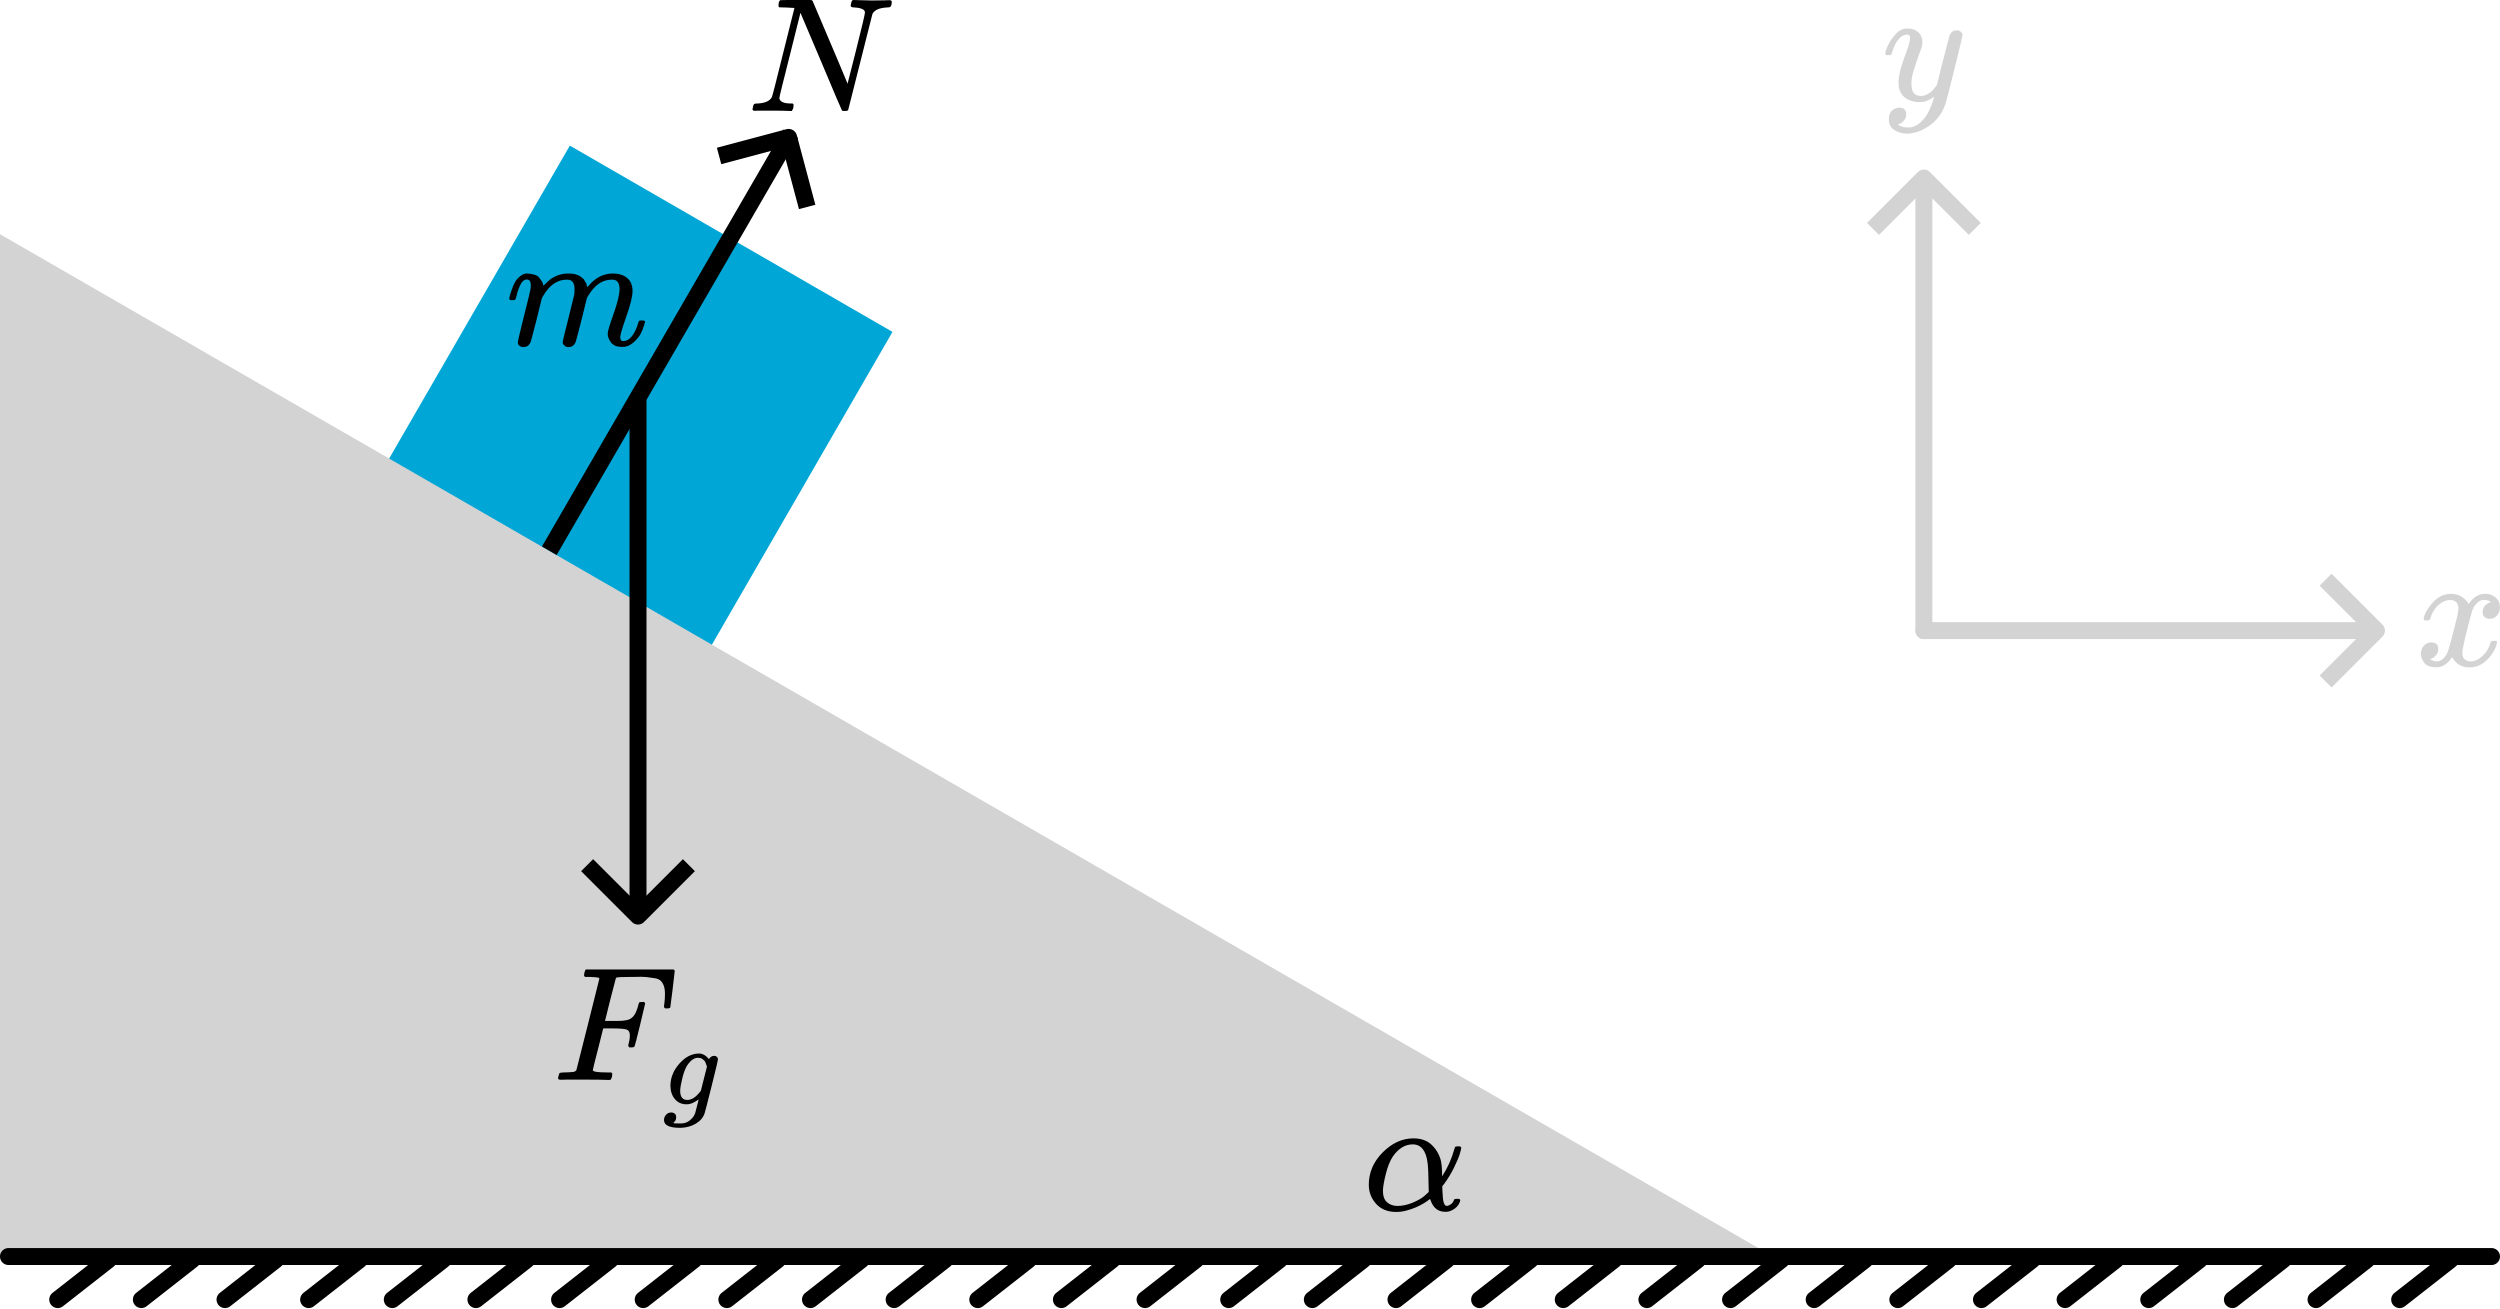
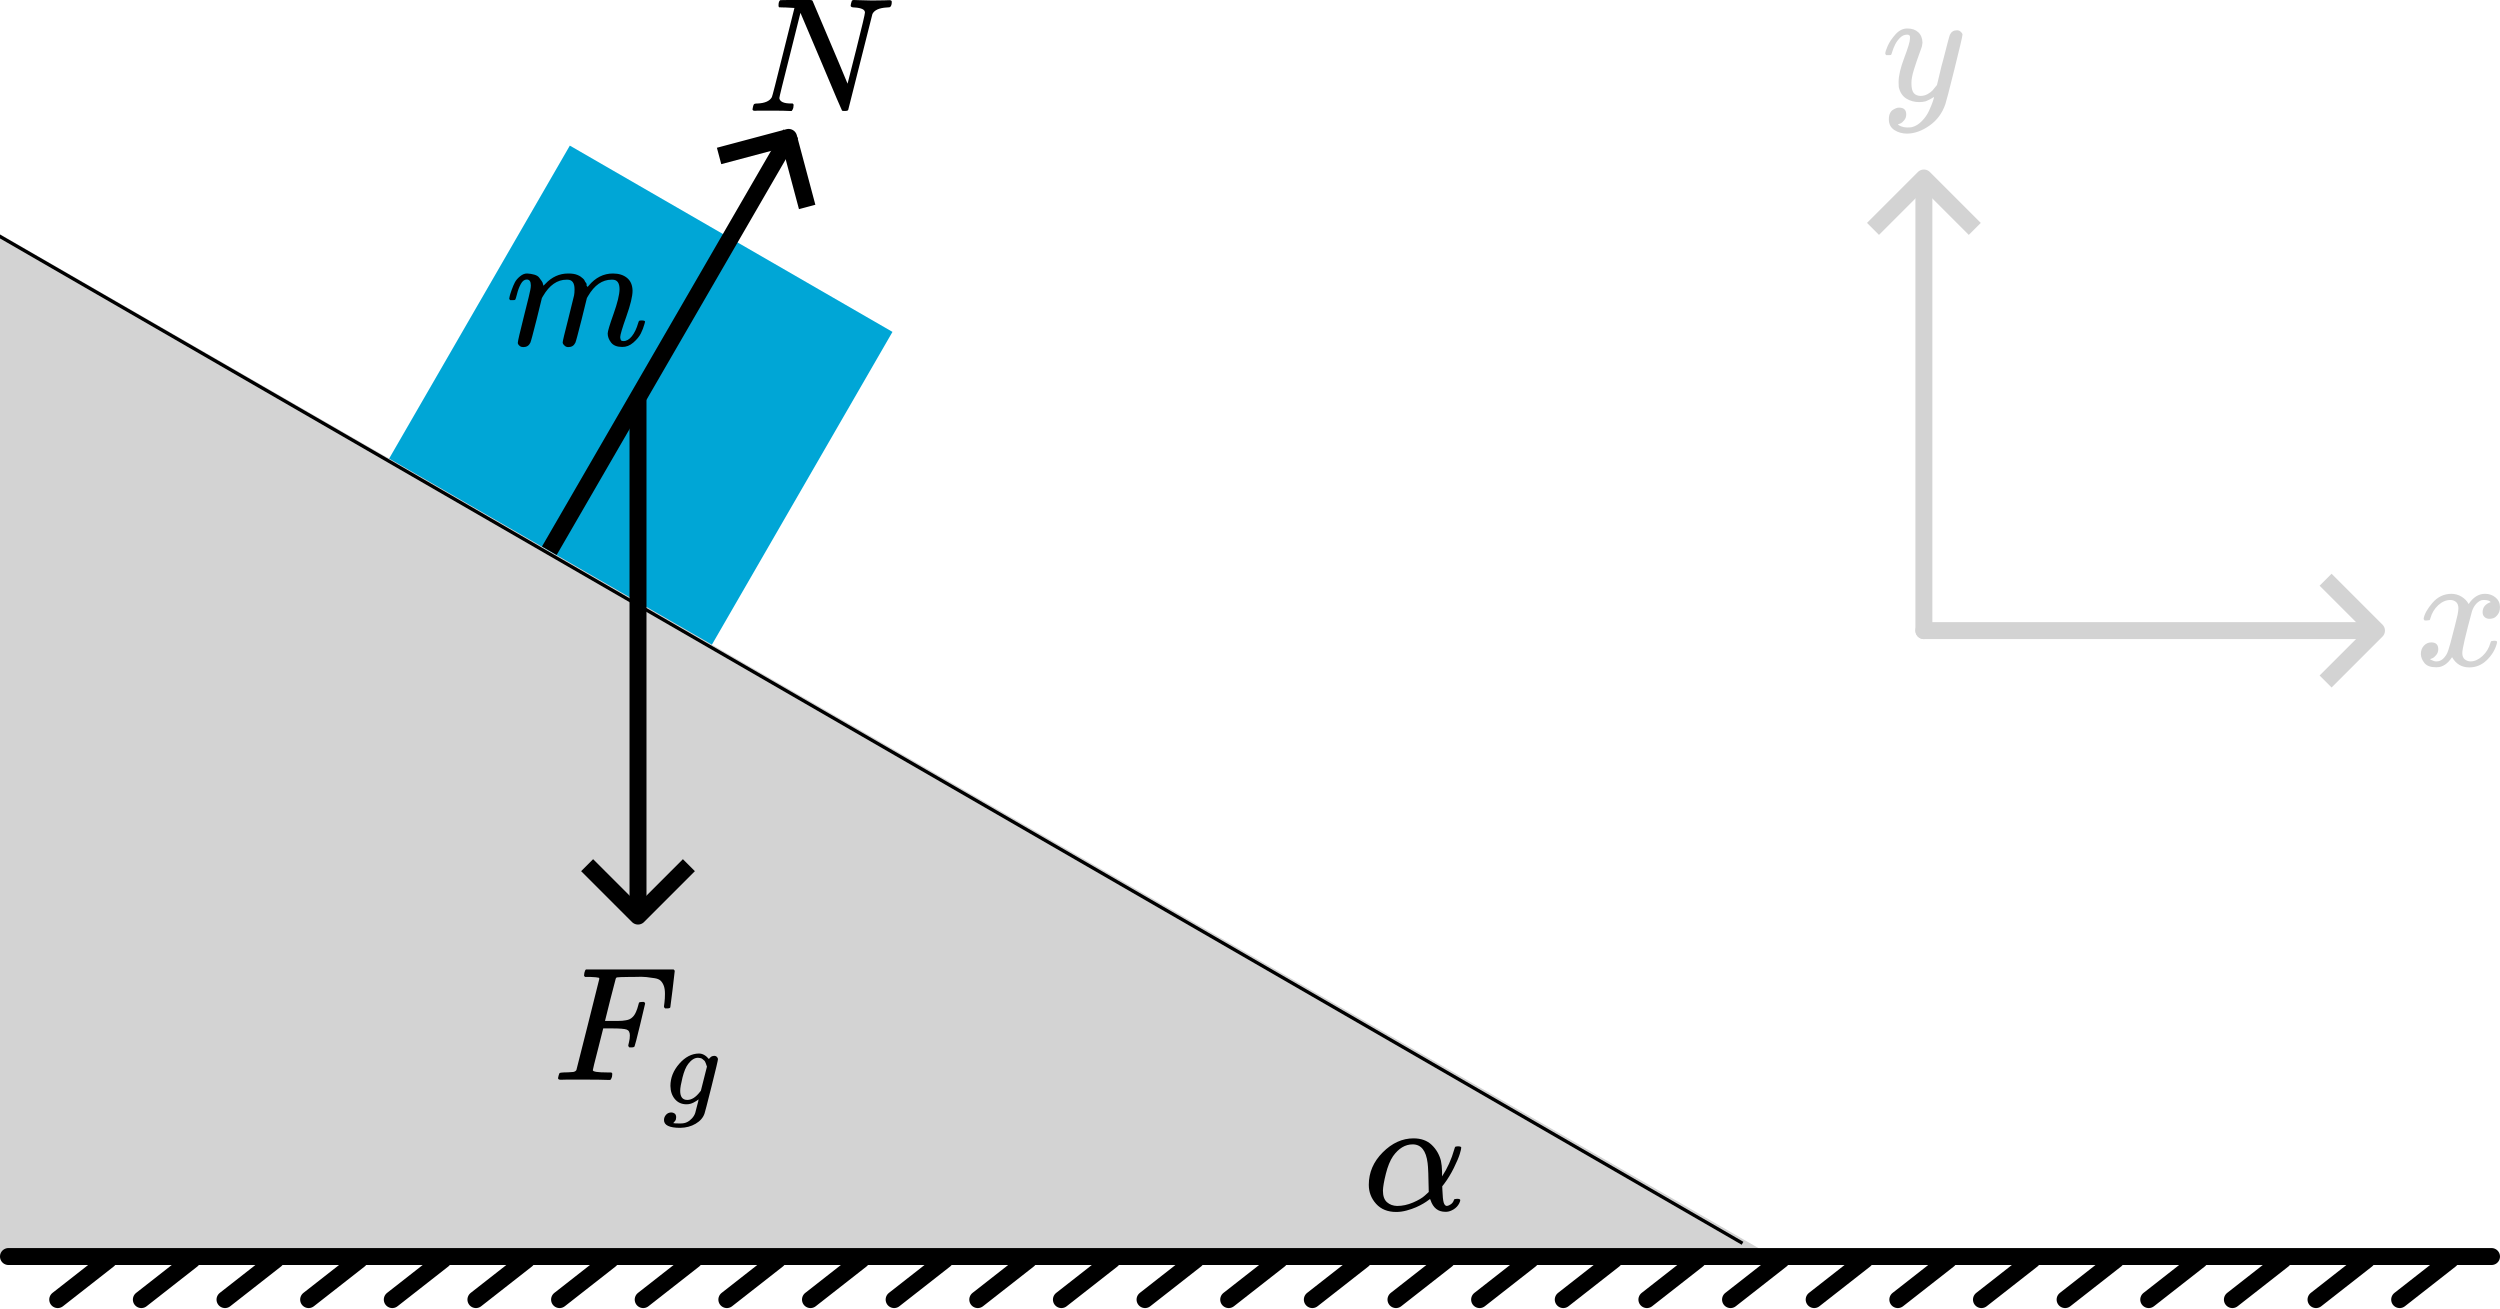
<svg xmlns="http://www.w3.org/2000/svg" xmlns:xlink="http://www.w3.org/1999/xlink" width="147.371mm" height="77.109mm" viewBox="0 0 147.371 77.109" version="1.1" id="svg1" xml:space="preserve">
  <defs id="defs1">
    <marker style="overflow:visible" id="ArrowWide" refX="0" refY="0" orient="auto-start-reverse" markerWidth="1" markerHeight="1" viewBox="0 0 1 1" preserveAspectRatio="xMidYMid">
      <path style="fill:none;stroke:context-stroke;stroke-width:1;stroke-linecap:butt" d="M 3,-3 0,0 3,3" transform="rotate(180,0.125,0)" id="path18" />
    </marker>
    <style type="text/css" id="style1">*{stroke-linejoin: round; stroke-linecap: butt}</style>
    <style type="text/css" id="style1-4">*{stroke-linejoin: round; stroke-linecap: butt}</style>
    <style type="text/css" id="style1-1">*{stroke-linejoin: round; stroke-linecap: butt}</style>
    <path id="MJX-10-TEX-I-1D6FC" d="m 34,156 q 0,114 86,200 86,86 189,86 70,0 112,-40 42,-40 57,-98 6,-29 7,-67 v -29 q 49,74 75,166 4,14 6,16 2,2 16,3 21,0 21,-8 0,-9 -9,-39 -9,-30 -36,-85 -27,-55 -61,-100 l -11,-14 1,-24 q 2,-56 8,-76 6,-20 19,-21 14,2 26,11 12,9 17,23 2,7 5,8 3,1 15,2 20,0 20,-8 0,-6 -6,-19 Q 579,19 556,5 533,-9 512,-10 h -7 q -67,0 -91,72 l -3,7 -11,-8 Q 390,53 370,41 350,29 325,18 300,7 267,-2 234,-11 203,-11 124,-11 79,39 34,89 34,156 Z M 208,26 q 49,0 98,21 49,21 73,43 l 24,22 q -2,143 -7,178 -14,115 -92,115 -69,0 -121,-73 -27,-40 -44,-108 -17,-68 -18,-104 0,-49 25,-71 25,-22 62,-23 z" />
    <path id="MJX-10-TEX-I-1D439" d="m 48,1 q -17,0 -17,10 0,2 3,14 4,16 8,18 4,2 23,3 27,0 60,3 14,3 19,12 2,5 71,281 69,276 70,280 0,7 -4,7 -8,3 -53,5 h -31 q -6,6 -6,8 0,2 2,17 4,17 10,21 h 539 q 7,-4 7,-11 0,-5 -13,-112 -13,-107 -14,-110 -2,-7 -20,-7 h -12 q -7,5 -7,13 0,1 3,24 3,23 3,53 0,30 -7,49 -7,19 -19,31 -12,12 -37,16 -25,4 -51,7 -26,3 -72,1 h -23 q -82,-1 -87,-3 -5,-2 -7,-8 -1,-1 -34,-131 L 320,363 h 55 q 3,0 23,0 20,0 28,1 8,1 22,3 14,2 24,7 10,5 17,12 13,12 22,33 9,21 13,38 4,17 5,18 3,5 19,5 h 12 q 7,-5 7,-10 0,-3 -31,-131 -31,-128 -34,-132 -2,-7 -20,-7 h -12 q -7,6 -7,12 0,3 5,22 5,19 5,40 0,29 -20,36 -20,7 -89,7 H 309 L 277,190 Q 245,66 245,60 245,46 334,46 h 25 q 6,-6 6,-7 0,-1 -2,-20 Q 359,6 353,0 H 336 Q 295,2 185,2 120,2 86,2 52,2 48,1 Z" />
    <path id="MJX-10-TEX-I-1D454" d="M 311,43 Q 296,30 267,15 238,0 206,0 143,0 105,45 67,90 66,160 q 0,105 77,193 77,88 171,89 47,0 87,-48 l 3,4 q 2,3 5,6 3,3 9,8 6,5 13,7 7,2 16,3 14,0 23,-9 9,-9 10,-19 0,-15 -57,-242 -57,-227 -60,-232 -18,-54 -77,-89 -59,-35 -135,-36 -141,0 -141,68 0,26 18,46 18,20 46,20 15,0 28,-9 13,-9 14,-31 0,-10 -2,-19 -2,-9 -7,-14 -5,-5 -8,-10 -3,-5 -7,-8 l -2,-2 h 1 q 10,-3 60,-3 38,0 60,12 23,11 43,33 20,22 28,47 6,19 16,62 13,48 13,56 z m 73,285 -4,11 q -3,11 -5,15 -2,4 -6,14 -4,10 -10,14 -6,4 -13,11 -7,7 -18,9 -11,2 -22,3 -44,0 -85,-53 -30,-39 -50,-119 -20,-80 -20,-116 0,-79 62,-79 56,0 110,70 l 8,10 z" />
    <path id="MJX-10-TEX-I-1D441" d="m 234,637 q -3,0 -8,0 -25,0 -30,1 -5,1 -5,11 0,27 11,33 2,1 97,1 77,0 88,0 11,0 14,-6 211,-496 215,-509 l 54,213 q 53,211 53,225 0,27 -64,31 -24,0 -24,11 0,2 2,12 4,16 6,19 2,3 10,4 3,0 31,-1 28,-1 83,-2 50,0 76,1 26,1 30,1 15,0 15,-10 0,-22 -8,-30 -2,-5 -22,-5 -71,-4 -89,-40 L 620,7 Q 618,0 599,0 585,0 582,2 579,5 453,305 L 326,604 261,344 Q 196,88 196,79 201,46 268,46 h 10 q 6,-5 6,-8 0,-3 -2,-19 Q 278,6 272,0 H 259 Q 228,2 151,2 123,2 100,2 77,2 63,2 49,2 46,1 31,1 31,10 q 0,4 3,16 3,12 5,14 2,6 23,6 68,3 88,39 4,6 71,277 l 68,272 q -2,1 -55,3 z" />
    <path id="MJX-10-TEX-I-1D45A" d="m 21,287 q 1,6 3,16 2,10 12,38 10,28 20,47 10,19 32,37 22,18 44,17 22,-1 43,-7 21,-6 30,-18 9,-12 16,-22 7,-10 8,-19 l 2,-7 q 0,-2 1,-2 l 11,11 q 60,64 141,64 17,0 31,-2 14,-2 26,-7 12,-5 19,-10 7,-5 15,-12 8,-7 10,-13 2,-6 8,-13 6,-7 4,-12 -2,-5 3,-9 5,-4 2,-7 l 8,10 q 63,75 149,75 54,0 87,-27 33,-27 34,-79 0,-51 -38,-158 -38,-107 -38,-128 1,-14 5,-19 4,-5 15,-5 28,0 52,30 24,30 39,82 3,11 6,13 3,2 16,2 20,0 20,-8 0,-1 -4,-15 -8,-29 -22,-57 -14,-28 -46,-56 -32,-28 -69,-27 -47,0 -68,27 -21,27 -21,56 0,19 36,120 36,101 37,152 0,59 -44,59 h -5 Q 565,404 506,303 L 499,291 466,157 Q 433,26 428,16 q -13,-27 -43,-27 -13,0 -21,7 -8,7 -11,12 -3,5 -3,10 0,11 34,143 l 36,146 q 3,15 3,38 0,59 -44,59 h -5 Q 288,404 229,303 L 222,291 189,157 Q 156,26 151,16 138,-11 108,-11 95,-11 87,-5 79,1 76,7 q -3,6 -2,10 0,13 38,164 39,154 39,161 3,15 3,27 0,36 -25,36 -22,0 -37,-28 Q 77,349 69,316 61,283 57,280 55,278 41,278 H 27 q -6,6 -6,9 z" />
    <path id="MJX-10-TEX-I-1D465" d="m 52,289 q 7,42 54,97 47,55 116,56 35,0 64,-18 29,-18 43,-45 42,63 101,63 37,0 64,-22 27,-22 28,-59 0,-29 -14,-47 -14,-18 -27,-22 -13,-4 -23,-4 -19,0 -31,11 -12,11 -12,29 0,46 50,63 -11,13 -40,13 -13,0 -19,-2 -38,-16 -56,-66 -60,-221 -60,-258 0,-28 16,-40 16,-12 35,-12 37,0 73,33 36,33 49,81 3,10 6,11 3,1 16,2 h 4 q 15,0 15,-8 0,-1 -2,-11 Q 486,77 440,33 394,-11 333,-11 263,-11 227,52 186,-10 133,-10 h -6 q -49,0 -70,26 -21,26 -22,55 0,32 19,52 19,20 45,20 43,0 43,-42 Q 142,81 130,66 118,51 107,46 96,41 94,41 l -3,-1 q 0,-1 6,-4 6,-3 16,-7 10,-4 19,-3 36,0 62,45 9,16 23,68 14,52 28,108 14,56 16,66 5,27 5,39 0,28 -15,40 -15,12 -34,12 -40,0 -75,-32 -35,-32 -49,-82 -2,-9 -5,-10 -3,-1 -16,-2 H 58 q -6,6 -6,11 z" />
    <path id="MJX-10-TEX-I-1D466" d="m 21,287 q 0,14 15,48 15,34 48,71 33,37 74,36 41,0 66,-23 25,-23 26,-64 -2,-19 -3,-21 0,-3 -16,-46 -16,-43 -33,-97 -17,-54 -16,-86 0,-43 14,-60 14,-17 42,-18 23,0 43,11 20,11 31,23 11,12 27,33 0,1 5,20 5,19 14,59 9,40 19,74 38,150 42,157 13,27 43,27 13,0 21,-7 8,-7 11,-12 3,-5 2,-9 0,-13 -49,-210 -49,-197 -56,-216 -28,-83 -97,-132 -69,-49 -138,-50 -45,0 -79,22 -34,22 -34,66 0,22 7,37 7,15 19,22 12,7 20,10 8,3 17,3 44,0 44,-42 0,-20 -12,-35 -12,-15 -23,-20 -11,-5 -13,-5 l -3,-1 q 2,-5 19,-12 17,-7 34,-7 h 8 q 17,0 26,2 33,9 61,38 28,29 43,62 15,33 23,56 8,23 8,30 l -6,-4 q -6,-4 -19,-11 -13,-7 -26,-12 -20,-5 -39,-5 -46,0 -81,22 -35,22 -46,71 -1,7 -1,31 0,57 35,149 35,92 35,117 0,1 0,2 0,9 0,12 0,3 -4,7 -4,4 -11,4 h -4 Q 131,404 112,385 93,366 82,344 71,322 65,302 59,282 57,280 55,278 41,278 H 27 q -6,6 -6,9 z" />
  </defs>
  <g id="layer1" transform="translate(-29.22147,-319.3986)">
    <rect style="fill:#00a6d6;stroke:none;stroke-width:1;stroke-linecap:round" id="rect215" width="21.962" height="21.962" x="218.388" y="252.635" transform="rotate(30)" />
    <path style="fill:#d3d3d3;stroke:none;stroke-width:1;stroke-linecap:round" d="m 29.221,333.204 v 60.265 h 104.524 z" id="path215" />
    <path style="font-variation-settings:'wght' 600;fill:none;fill-opacity:1;stroke:#000000;stroke-width:1;stroke-linecap:round;stroke-linejoin:round;stroke-miterlimit:0;stroke-dasharray:none;stroke-opacity:1" d="m 86.859,396.007 2.995,-2.345" id="path216" />
    <path style="font-variation-settings:'wght' 600;fill:none;fill-opacity:1;stroke:#000000;stroke-width:1;stroke-linecap:round;stroke-linejoin:round;stroke-miterlimit:0;stroke-dasharray:none;stroke-opacity:1" d="m 91.79,396.007 2.995,-2.345" id="path217" />
    <path style="font-variation-settings:'wght' 600;fill:none;fill-opacity:1;stroke:#000000;stroke-width:1;stroke-linecap:round;stroke-linejoin:round;stroke-miterlimit:0;stroke-dasharray:none;stroke-opacity:1" d="m 37.554,396.007 2.995,-2.345" id="path218" />
    <path style="font-variation-settings:'wght' 600;fill:none;fill-opacity:1;stroke:#000000;stroke-width:1;stroke-linecap:round;stroke-linejoin:round;stroke-miterlimit:0;stroke-dasharray:none;stroke-opacity:1" d="m 42.485,396.007 2.995,-2.345" id="path219" />
    <path style="font-variation-settings:'wght' 600;fill:none;fill-opacity:1;stroke:#000000;stroke-width:1;stroke-linecap:round;stroke-linejoin:round;stroke-miterlimit:0;stroke-dasharray:none;stroke-opacity:1" d="m 47.415,396.007 2.995,-2.345" id="path220" />
    <path style="font-variation-settings:'wght' 600;fill:none;fill-opacity:1;stroke:#000000;stroke-width:1;stroke-linecap:round;stroke-linejoin:round;stroke-miterlimit:0;stroke-dasharray:none;stroke-opacity:1" d="m 52.346,396.007 2.995,-2.345" id="path221" />
    <path style="font-variation-settings:'wght' 600;fill:none;fill-opacity:1;stroke:#000000;stroke-width:1;stroke-linecap:round;stroke-linejoin:round;stroke-miterlimit:0;stroke-dasharray:none;stroke-opacity:1" d="m 57.276,396.007 2.995,-2.345" id="path222" />
    <path style="font-variation-settings:'wght' 600;fill:none;fill-opacity:1;stroke:#000000;stroke-width:1;stroke-linecap:round;stroke-linejoin:round;stroke-miterlimit:0;stroke-dasharray:none;stroke-opacity:1" d="m 62.207,396.007 2.995,-2.345" id="path223" />
    <path style="font-variation-settings:'wght' 600;fill:none;fill-opacity:1;stroke:#000000;stroke-width:1;stroke-linecap:round;stroke-linejoin:round;stroke-miterlimit:0;stroke-dasharray:none;stroke-opacity:1" d="m 67.137,396.007 2.995,-2.345" id="path224" />
    <path style="font-variation-settings:'wght' 600;fill:none;fill-opacity:1;stroke:#000000;stroke-width:1;stroke-linecap:round;stroke-linejoin:round;stroke-miterlimit:0;stroke-dasharray:none;stroke-opacity:1" d="m 72.068,396.007 2.995,-2.345" id="path225" />
    <path style="font-variation-settings:'wght' 600;fill:none;fill-opacity:1;stroke:#000000;stroke-width:1;stroke-linecap:round;stroke-linejoin:round;stroke-miterlimit:0;stroke-dasharray:none;stroke-opacity:1" d="m 76.998,396.007 2.995,-2.345" id="path226" />
    <path style="font-variation-settings:'wght' 600;fill:none;fill-opacity:1;stroke:#000000;stroke-width:1;stroke-linecap:round;stroke-linejoin:round;stroke-miterlimit:0;stroke-dasharray:none;stroke-opacity:1" d="m 81.929,396.007 2.995,-2.345" id="path227" />
    <path style="font-variation-settings:'wght' 600;fill:none;fill-opacity:1;stroke:#000000;stroke-width:1;stroke-linecap:round;stroke-linejoin:round;stroke-miterlimit:0;stroke-dasharray:none;stroke-opacity:1" d="m 32.624,396.007 2.995,-2.345" id="path228" />
    <path style="font-variation-settings:'wght' 600;fill:none;fill-opacity:1;stroke:#000000;stroke-width:1;stroke-linecap:round;stroke-linejoin:round;stroke-miterlimit:0;stroke-dasharray:none;stroke-opacity:1" d="m 116.442,396.007 2.995,-2.345" id="path229" />
    <path style="font-variation-settings:'wght' 600;fill:none;fill-opacity:1;stroke:#000000;stroke-width:1;stroke-linecap:round;stroke-linejoin:round;stroke-miterlimit:0;stroke-dasharray:none;stroke-opacity:1" d="m 121.373,396.007 2.995,-2.345" id="path230" />
    <path style="font-variation-settings:'wght' 600;fill:none;fill-opacity:1;stroke:#000000;stroke-width:1;stroke-linecap:round;stroke-linejoin:round;stroke-miterlimit:0;stroke-dasharray:none;stroke-opacity:1" d="m 126.303,396.007 2.995,-2.345" id="path231" />
    <path style="font-variation-settings:'wght' 600;fill:none;fill-opacity:1;stroke:#000000;stroke-width:1;stroke-linecap:round;stroke-linejoin:round;stroke-miterlimit:0;stroke-dasharray:none;stroke-opacity:1" d="m 131.234,396.007 2.995,-2.345" id="path232" />
    <path style="font-variation-settings:'wght' 600;fill:none;fill-opacity:1;stroke:#000000;stroke-width:1;stroke-linecap:round;stroke-linejoin:round;stroke-miterlimit:0;stroke-dasharray:none;stroke-opacity:1" d="m 136.164,396.007 2.995,-2.345" id="path233" />
    <path style="font-variation-settings:'wght' 600;fill:none;fill-opacity:1;stroke:#000000;stroke-width:1;stroke-linecap:round;stroke-linejoin:round;stroke-miterlimit:0;stroke-dasharray:none;stroke-opacity:1" d="m 141.095,396.007 2.995,-2.345" id="path234" />
    <path style="font-variation-settings:'wght' 600;fill:none;fill-opacity:1;stroke:#000000;stroke-width:1;stroke-linecap:round;stroke-linejoin:round;stroke-miterlimit:0;stroke-dasharray:none;stroke-opacity:1" d="m 146.025,396.007 2.995,-2.345" id="path235" />
    <path style="font-variation-settings:'wght' 600;fill:none;fill-opacity:1;stroke:#000000;stroke-width:1;stroke-linecap:round;stroke-linejoin:round;stroke-miterlimit:0;stroke-dasharray:none;stroke-opacity:1" d="m 150.956,396.007 2.995,-2.345" id="path236" />
    <path style="font-variation-settings:'wght' 600;fill:none;fill-opacity:1;stroke:#000000;stroke-width:1;stroke-linecap:round;stroke-linejoin:round;stroke-miterlimit:0;stroke-dasharray:none;stroke-opacity:1" d="m 155.886,396.007 2.995,-2.345" id="path237" />
    <path style="font-variation-settings:'wght' 600;fill:none;fill-opacity:1;stroke:#000000;stroke-width:1;stroke-linecap:round;stroke-linejoin:round;stroke-miterlimit:0;stroke-dasharray:none;stroke-opacity:1" d="m 160.817,396.007 2.995,-2.345" id="path238" />
    <path style="font-variation-settings:'wght' 600;fill:none;fill-opacity:1;stroke:#000000;stroke-width:1;stroke-linecap:round;stroke-linejoin:round;stroke-miterlimit:0;stroke-dasharray:none;stroke-opacity:1" d="m 165.747,396.007 2.995,-2.345" id="path239" />
    <path style="font-variation-settings:'wght' 600;fill:none;fill-opacity:1;stroke:#000000;stroke-width:1;stroke-linecap:round;stroke-linejoin:round;stroke-miterlimit:0;stroke-dasharray:none;stroke-opacity:1" d="m 170.678,396.007 2.995,-2.345" id="path240" />
    <path style="font-variation-settings:'wght' 600;fill:none;fill-opacity:1;stroke:#000000;stroke-width:1;stroke-linecap:round;stroke-linejoin:round;stroke-miterlimit:0;stroke-dasharray:none;stroke-opacity:1" d="m 96.72,396.007 2.995,-2.345" id="path241" />
    <path style="font-variation-settings:'wght' 600;fill:none;fill-opacity:1;stroke:#000000;stroke-width:1;stroke-linecap:round;stroke-linejoin:round;stroke-miterlimit:0;stroke-dasharray:none;stroke-opacity:1" d="m 101.651,396.007 2.995,-2.345" id="path242" />
    <path style="font-variation-settings:'wght' 600;fill:none;fill-opacity:1;stroke:#000000;stroke-width:1;stroke-linecap:round;stroke-linejoin:round;stroke-miterlimit:0;stroke-dasharray:none;stroke-opacity:1" d="m 106.581,396.007 2.995,-2.345" id="path243" />
    <path style="font-variation-settings:'wght' 600;fill:none;fill-opacity:1;stroke:#000000;stroke-width:1;stroke-linecap:round;stroke-linejoin:round;stroke-miterlimit:0;stroke-dasharray:none;stroke-opacity:1" d="m 111.512,396.007 2.995,-2.345" id="path244" />
    <path style="font-variation-settings:'wght' 600;fill:none;fill-opacity:1;stroke:#000000;stroke-width:1;stroke-linecap:round;stroke-linejoin:round;stroke-miterlimit:0;stroke-dasharray:none;stroke-opacity:1" d="M 29.721,393.469 H 176.092" id="path245" />
    <use data-c="1D6FC" xlink:href="#MJX-10-TEX-I-1D6FC" id="use245" style="fill:#000000;stroke:#000000;stroke-width:0" transform="matrix(0.00957778,0,0,-0.00957778,109.5841,390.7367)" />
    <path style="fill:#d3d3d3;stroke:#000000;stroke-width:1;stroke-linecap:round;stroke-opacity:1;marker-end:url(#ArrowWide)" d="m 66.831,343.045 v 30.104" id="path246" />
    <use data-c="1D439" xlink:href="#MJX-10-TEX-I-1D439" id="use246" style="fill:#000000;stroke:#000000;stroke-width:0" transform="matrix(0.00957778,0,0,-0.00957778,61.82049,383.0582)" />
    <use data-c="1D454" xlink:href="#MJX-10-TEX-I-1D454" id="use247" style="fill:#000000;stroke:#000000;stroke-width:0" transform="matrix(0.00677149,0,0,-0.00677149,68.29507,384.4949)" />
    <use data-c="1D441" xlink:href="#MJX-10-TEX-I-1D441" id="use248" style="fill:#000000;stroke:#000000;stroke-width:0" transform="matrix(0.00957778,0,0,-0.00957778,73.28431,325.9402)" />
    <use data-c="1D45A" xlink:href="#MJX-10-TEX-I-1D45A" id="use249" style="fill:#000000;stroke:#000000;stroke-width:0" transform="matrix(0.00957778,0,0,-0.00957778,59.03859,339.7544)" />
    <use data-c="1D465" xlink:href="#MJX-10-TEX-I-1D465" id="use250" style="fill:#d3d3d3;stroke:#000000;stroke-width:0" transform="matrix(0.00957778,0,0,-0.00957778,171.5926,358.6361)" />
    <use data-c="1D466" xlink:href="#MJX-10-TEX-I-1D466" id="use251" style="fill:#d3d3d3;stroke:#000000;stroke-width:0" transform="matrix(0.00957778,0,0,-0.00957778,140.1542,325.3121)" />
    <path style="fill:#d3d3d3;stroke:#d3d3d3;stroke-width:1;stroke-linecap:round;stroke-opacity:1;marker-end:url(#ArrowWide)" d="m 142.631,356.572 h 26.43" id="path251" />
    <path style="fill:#d3d3d3;stroke:#d3d3d3;stroke-width:1;stroke-linecap:round;stroke-opacity:1;marker-end:url(#ArrowWide)" d="M 142.631,356.572 V 330.142" id="path252" />
    <path style="fill:#d3d3d3;stroke:#000000;stroke-width:1;stroke-linecap:square;stroke-opacity:1;marker-start:url(#ArrowWide)" d="M 75.584,327.715 61.853,351.432" id="path253" />
+     <path style="fill:#000000;stroke:#000000;stroke-width:0.2;stroke-opacity:1;stroke-dasharray:none" d="M 29.079,333.256 131.941,392.688" id="path1" />
  </g>
</svg>
